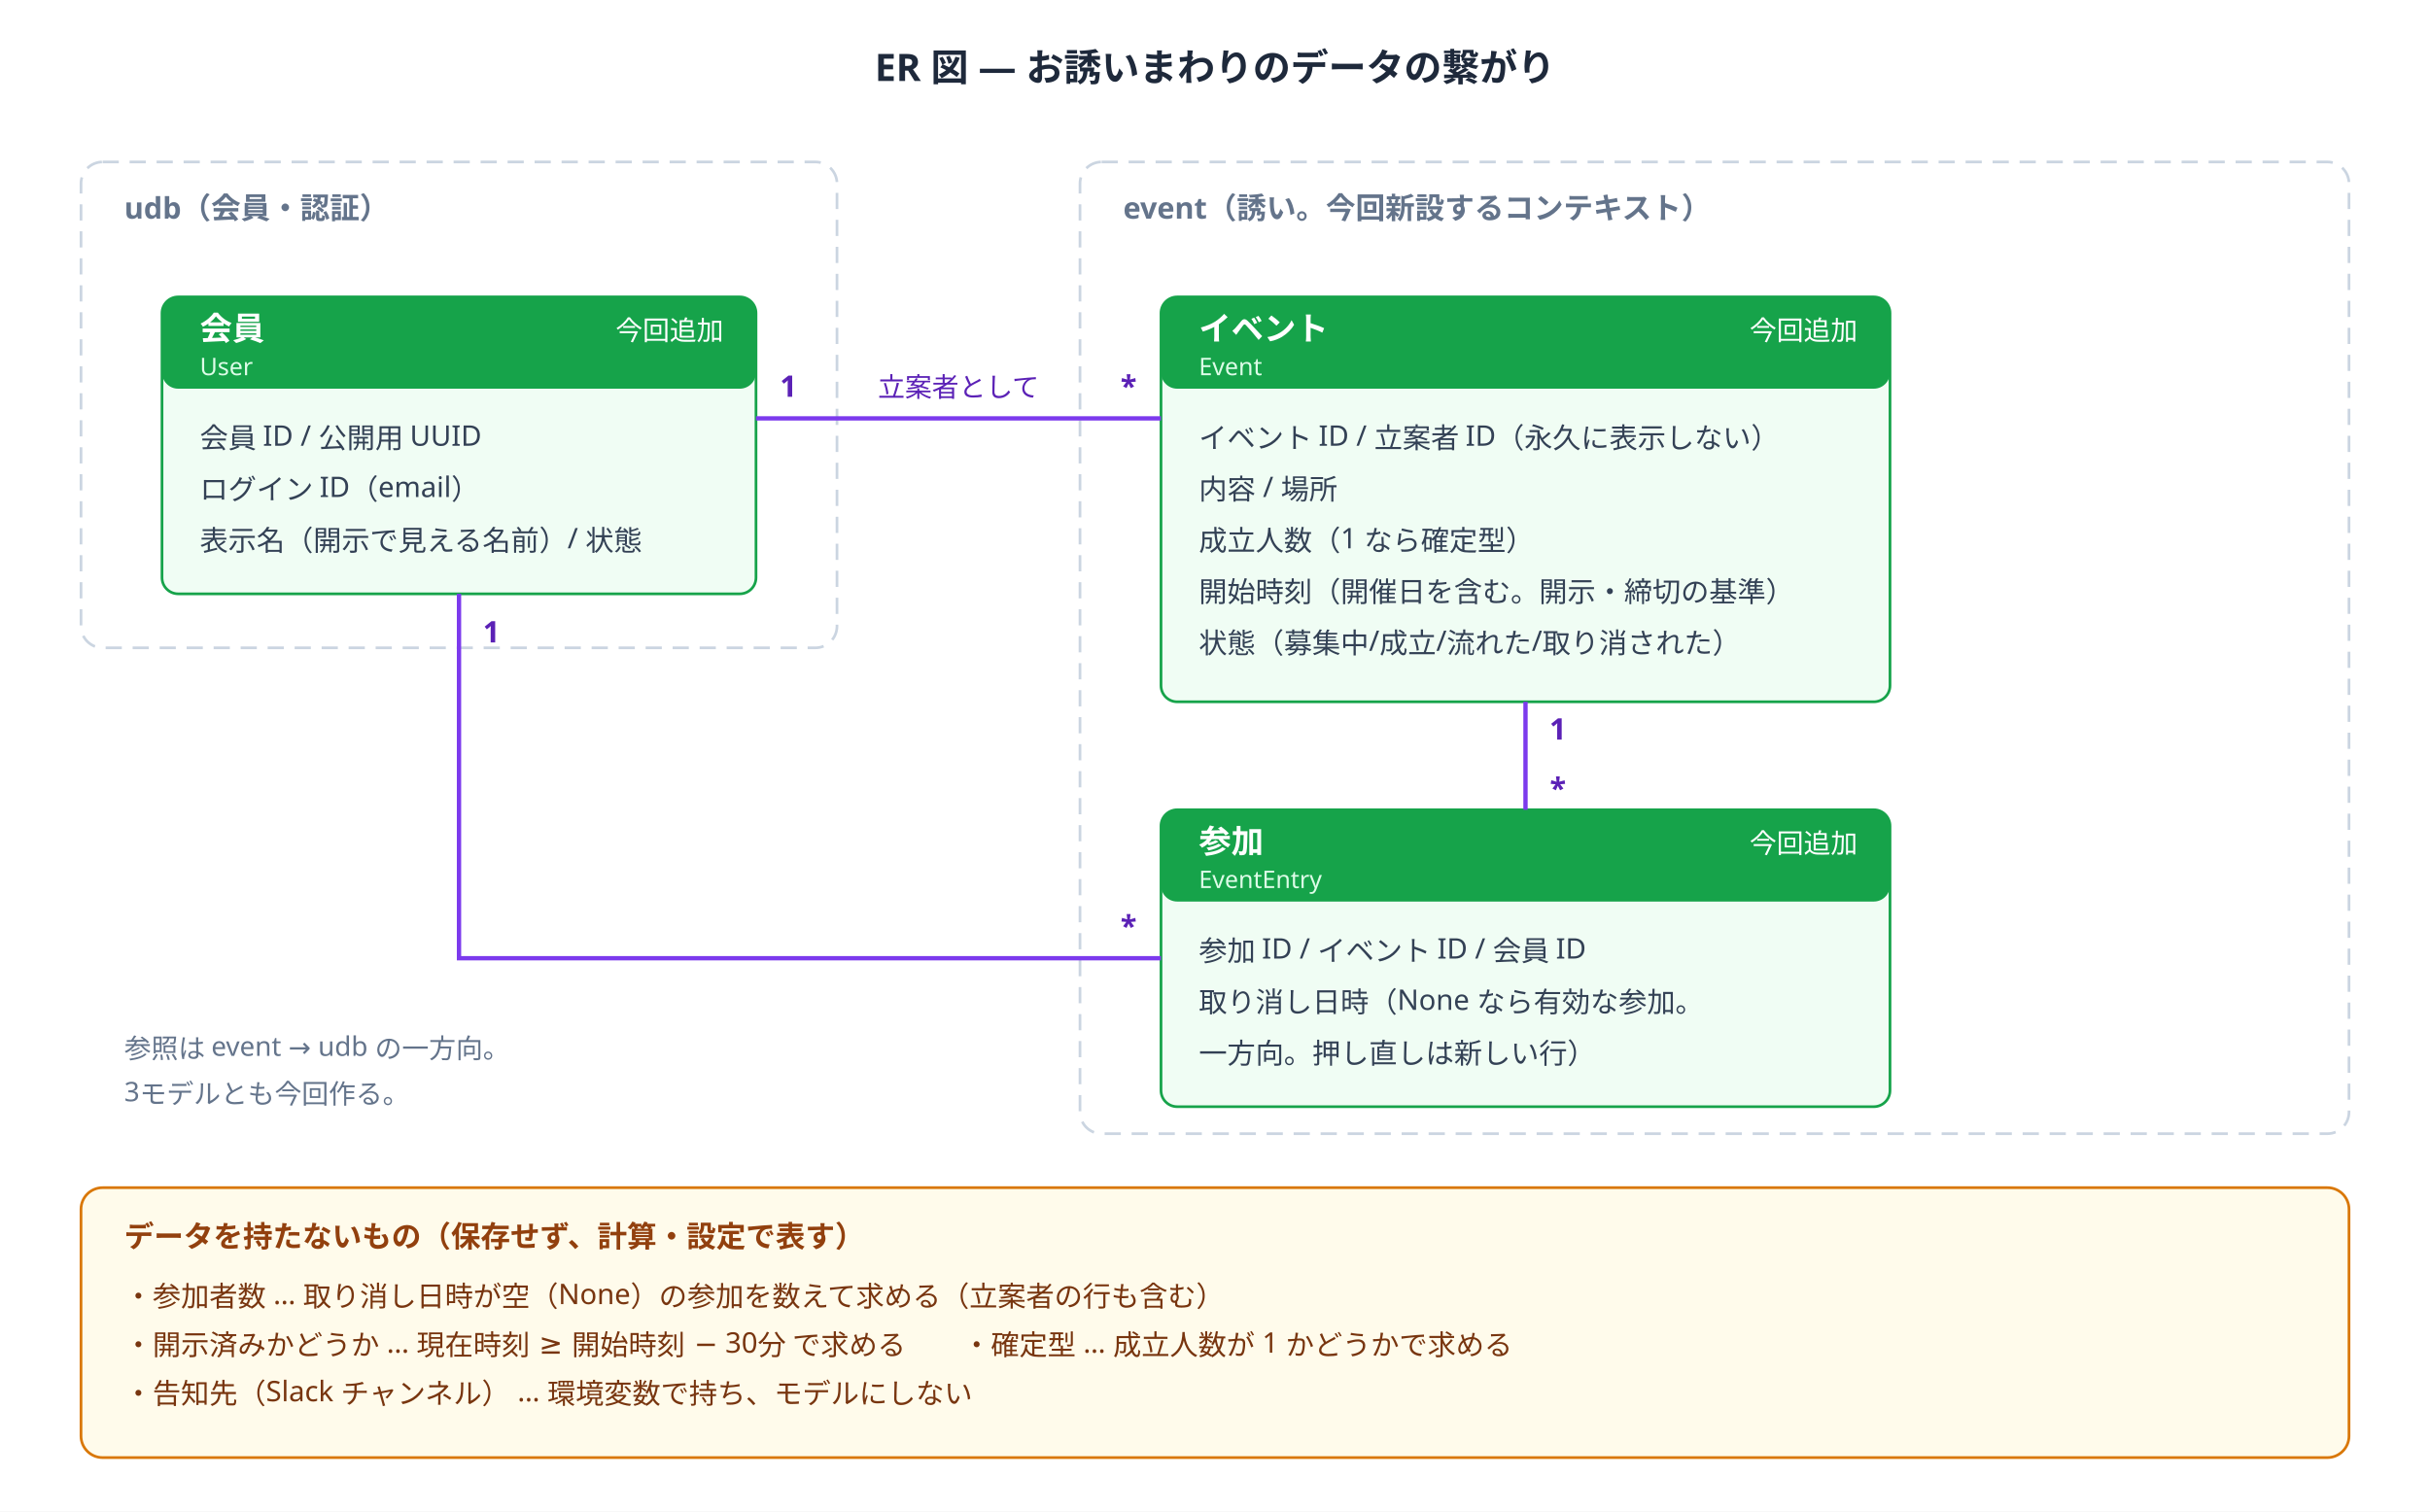
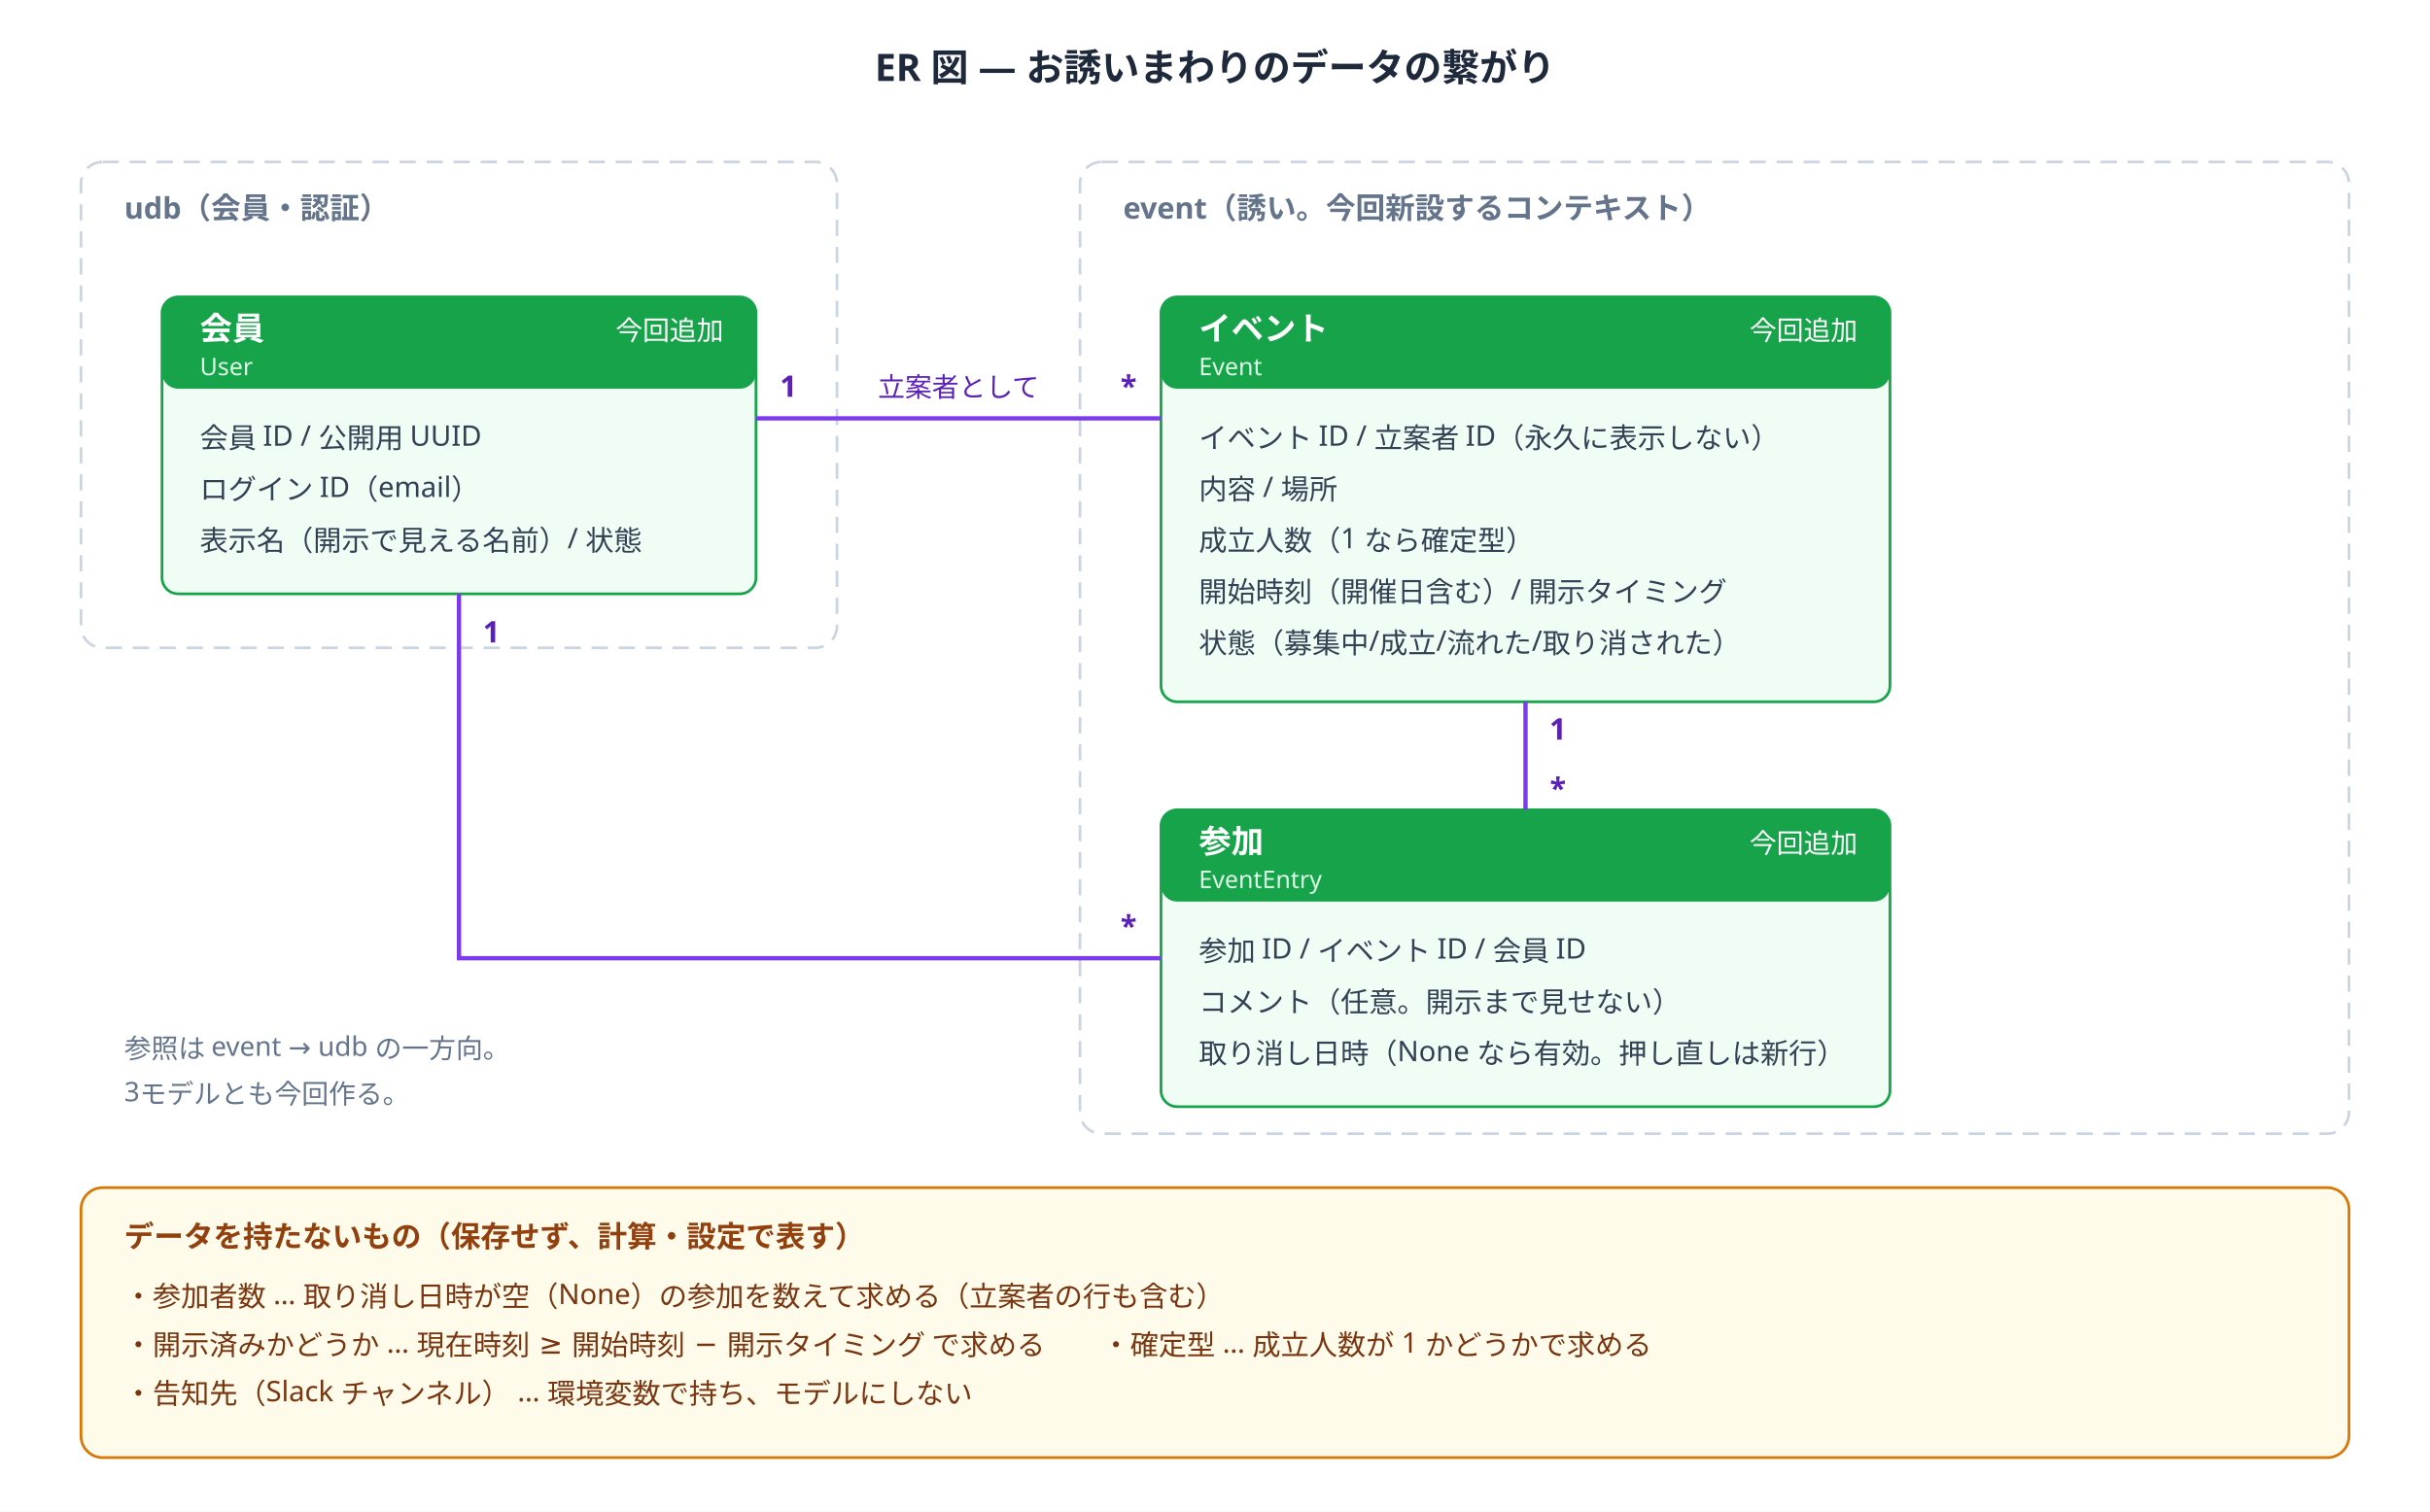
<svg xmlns="http://www.w3.org/2000/svg" viewBox="0 0 900 560" width="900" font-family="sans-serif" font-size="14">
  <rect x="0" y="0" width="900" height="560" fill="#ffffff" />
  <text x="450" y="30" text-anchor="middle" font-weight="bold" fill="#1e293b">ER 図 — お誘いまわりのデータの繋がり</text>
  <rect x="30" y="60" width="280" height="180" rx="8" fill="none" stroke="#cbd5e1" stroke-dasharray="6 4" />
  <text x="46" y="81" font-size="11" font-weight="bold" fill="#64748b">udb（会員・認証）</text>
  <rect x="60" y="110" width="220" height="110" rx="6" fill="#f0fdf4" stroke="#16a34a" />
  <rect x="60" y="110" width="220" height="34" rx="6" fill="#16a34a" />
  <text x="74" y="126" font-size="12" font-weight="bold" fill="#ffffff">会員</text>
  <text x="74" y="139" font-size="9" fill="#dcfce7">User</text>
  <text x="268" y="126" text-anchor="end" font-size="10" fill="#ffffff">今回追加</text>
  <text x="74" y="166" font-size="10.5" fill="#334155">会員 ID / 公開用 UUID</text>
  <text x="74" y="185" font-size="10.5" fill="#334155">ログイン ID（email）</text>
  <text x="74" y="204" font-size="10.5" fill="#334155">表示名（開示で見える名前）/ 状態</text>
  <rect x="400" y="60" width="470" height="360" rx="8" fill="none" stroke="#cbd5e1" stroke-dasharray="6 4" />
  <text x="416" y="81" font-size="11" font-weight="bold" fill="#64748b">event（誘い。今回新設するコンテキスト）</text>
  <rect x="430" y="110" width="270" height="150" rx="6" fill="#f0fdf4" stroke="#16a34a" />
  <rect x="430" y="110" width="270" height="34" rx="6" fill="#16a34a" />
  <text x="444" y="126" font-size="12" font-weight="bold" fill="#ffffff">イベント</text>
  <text x="444" y="139" font-size="9" fill="#dcfce7">Event</text>
  <text x="688" y="126" text-anchor="end" font-size="10" fill="#ffffff">今回追加</text>
  <text x="444" y="166" font-size="10.5" fill="#334155">イベント ID / 立案者 ID（永久に表示しない）</text>
  <text x="444" y="185" font-size="10.5" fill="#334155">内容 / 場所</text>
  <text x="444" y="204" font-size="10.5" fill="#334155">成立人数（1 なら確定型）</text>
-   <text x="444" y="223" font-size="10.5" fill="#334155">開始時刻（開催日を含む。開示・締切の基準）</text>
+   <text x="444" y="223" font-size="10.5" fill="#334155">開始時刻（開催日含む）/ 開示タイミング</text>
  <text x="444" y="242" font-size="10.5" fill="#334155">状態（募集中/成立/流れた/取り消された）</text>
  <rect x="430" y="300" width="270" height="110" rx="6" fill="#f0fdf4" stroke="#16a34a" />
  <rect x="430" y="300" width="270" height="34" rx="6" fill="#16a34a" />
  <text x="444" y="316" font-size="12" font-weight="bold" fill="#ffffff">参加</text>
  <text x="444" y="329" font-size="9" fill="#dcfce7">EventEntry</text>
  <text x="688" y="316" text-anchor="end" font-size="10" fill="#ffffff">今回追加</text>
  <text x="444" y="356" font-size="10.5" fill="#334155">参加 ID / イベント ID / 会員 ID</text>
-   <text x="444" y="375" font-size="10.5" fill="#334155">取り消し日時（None なら有効な参加。</text>
-   <text x="444" y="394" font-size="10.5" fill="#334155">　一方向。押し直しは新しい行）</text>
+   <text x="444" y="375" font-size="10.5" fill="#334155">コメント（任意。開示まで見せない）</text>
+   <text x="444" y="394" font-size="10.5" fill="#334155">取り消し日時（None なら有効。押し直しは新行）</text>
  <path d="M280,155 H430" fill="none" stroke="#7c3aed" stroke-width="1.6" />
  <text x="292" y="147" text-anchor="middle" font-size="11" font-weight="bold" fill="#5b21b6">1</text>
  <text x="418" y="147" text-anchor="middle" font-size="11" font-weight="bold" fill="#5b21b6">*</text>
  <text x="355" y="147" text-anchor="middle" font-size="10" fill="#5b21b6">立案者として</text>
  <path d="M170,220 V355 H430" fill="none" stroke="#7c3aed" stroke-width="1.6" />
  <text x="182" y="238" text-anchor="middle" font-size="11" font-weight="bold" fill="#5b21b6">1</text>
  <text x="418" y="347" text-anchor="middle" font-size="11" font-weight="bold" fill="#5b21b6">*</text>
  <path d="M565,260 V300" fill="none" stroke="#7c3aed" stroke-width="1.6" />
  <text x="577" y="274" text-anchor="middle" font-size="11" font-weight="bold" fill="#5b21b6">1</text>
  <text x="577" y="296" text-anchor="middle" font-size="11" font-weight="bold" fill="#5b21b6">*</text>
  <rect x="30" y="440" width="840" height="100" rx="8" fill="#fffbeb" stroke="#d97706" />
  <text x="46" y="462" font-size="11" font-weight="bold" fill="#92400e">データを持たないもの（保存せず、計算・設定で表す）</text>
  <text x="46" y="484" font-size="10.5" fill="#78350f">・参加者数 … 取り消し日時が空（None）の参加を数えて求める（立案者の行も含む）</text>
-   <text x="46" y="502" font-size="10.5" fill="#78350f">・開示済みかどうか … 現在時刻 ≥ 開始時刻 − 30分 で求める　　・確定型 … 成立人数が 1 かどうかで求める</text>
+   <text x="46" y="502" font-size="10.5" fill="#78350f">・開示済みかどうか … 現在時刻 ≥ 開始時刻 − 開示タイミング で求める　　・確定型 … 成立人数が 1 かどうかで求める</text>
  <text x="46" y="520" font-size="10.5" fill="#78350f">・告知先（Slack チャンネル） … 環境変数で持ち、モデルにしない</text>
  <text x="46" y="392" font-size="10" fill="#64748b">参照は event → udb の一方向。</text>
  <text x="46" y="408" font-size="10" fill="#64748b">3モデルとも今回作る。</text>
</svg>
